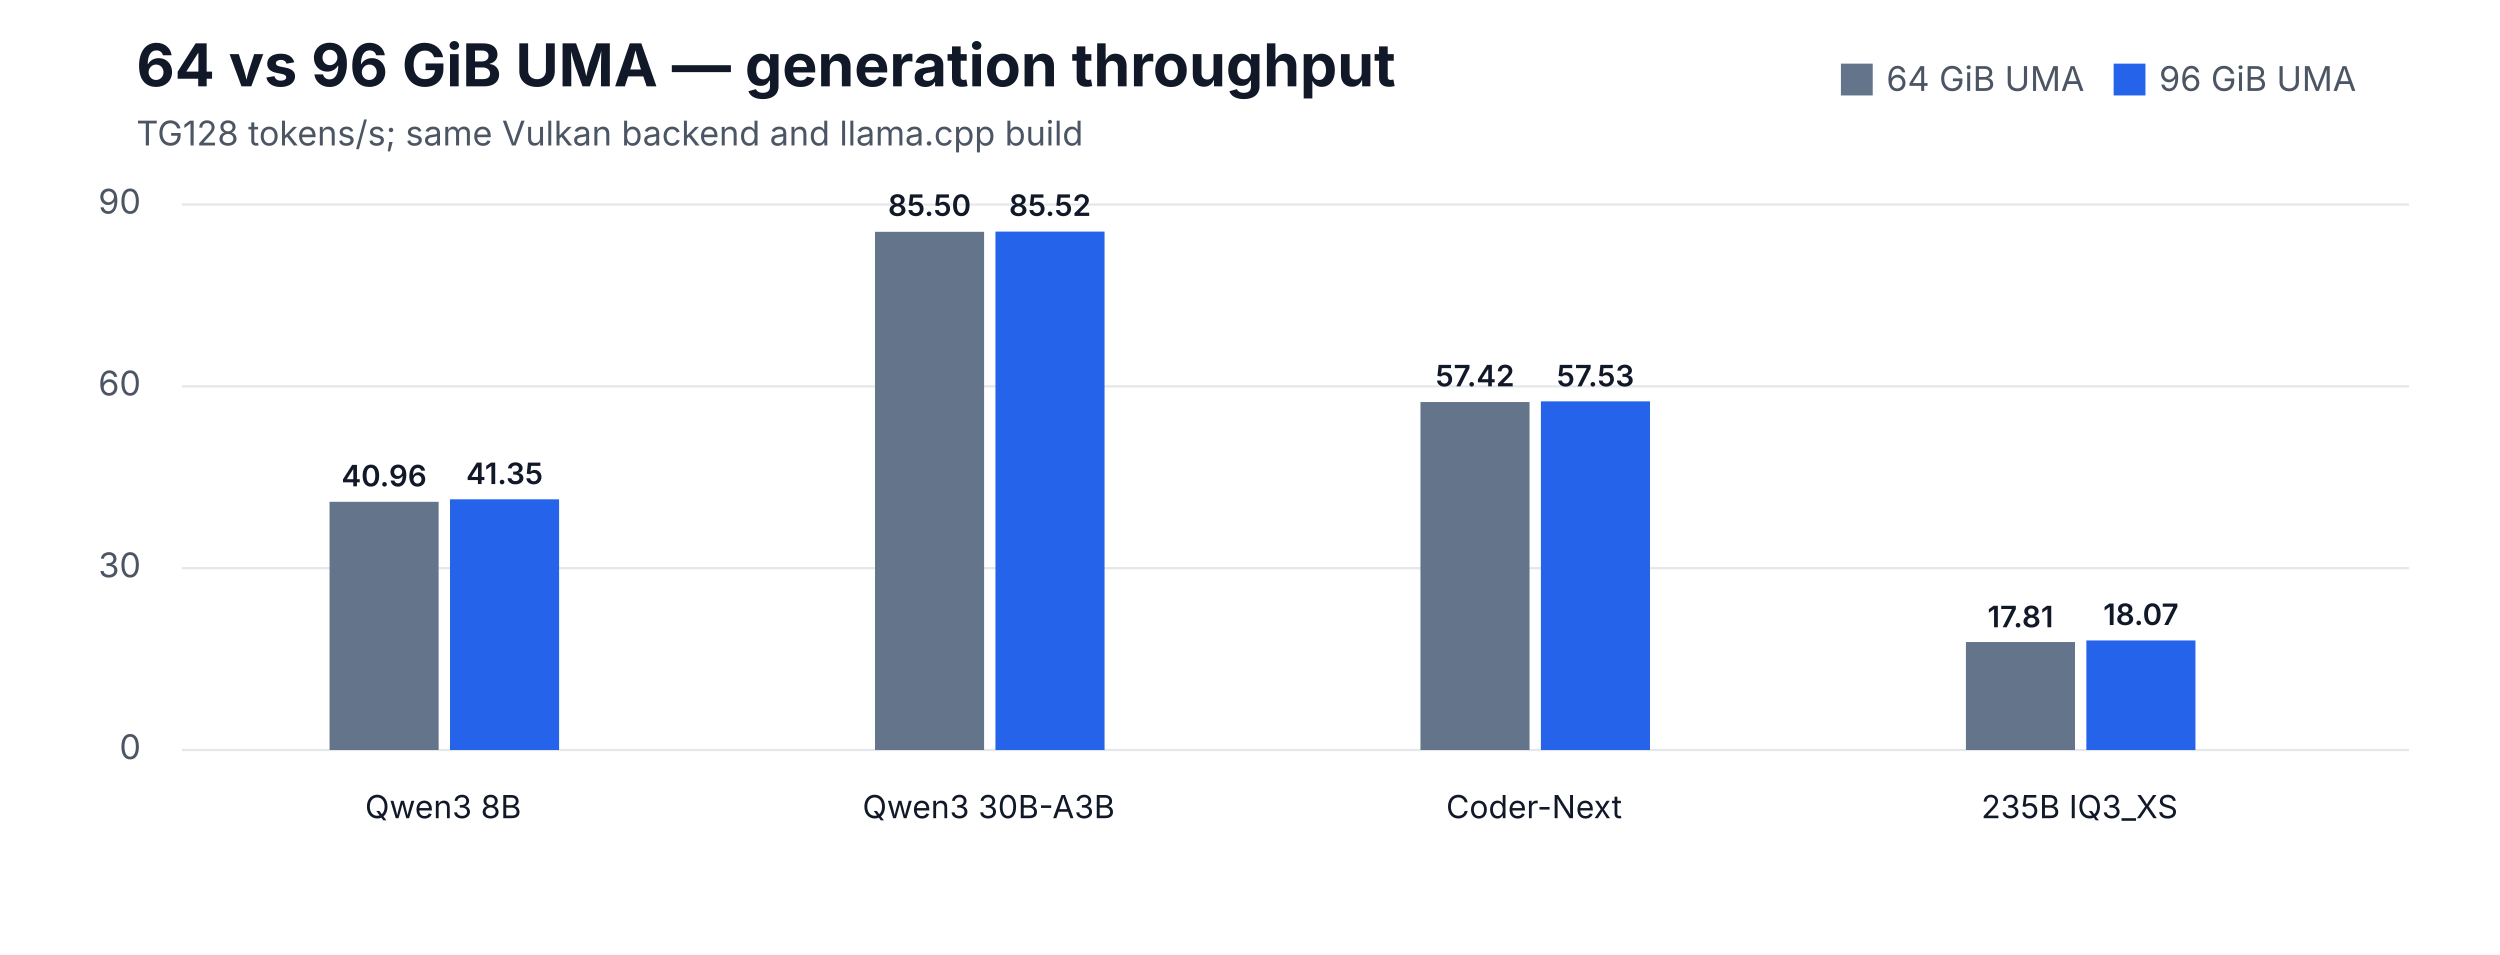
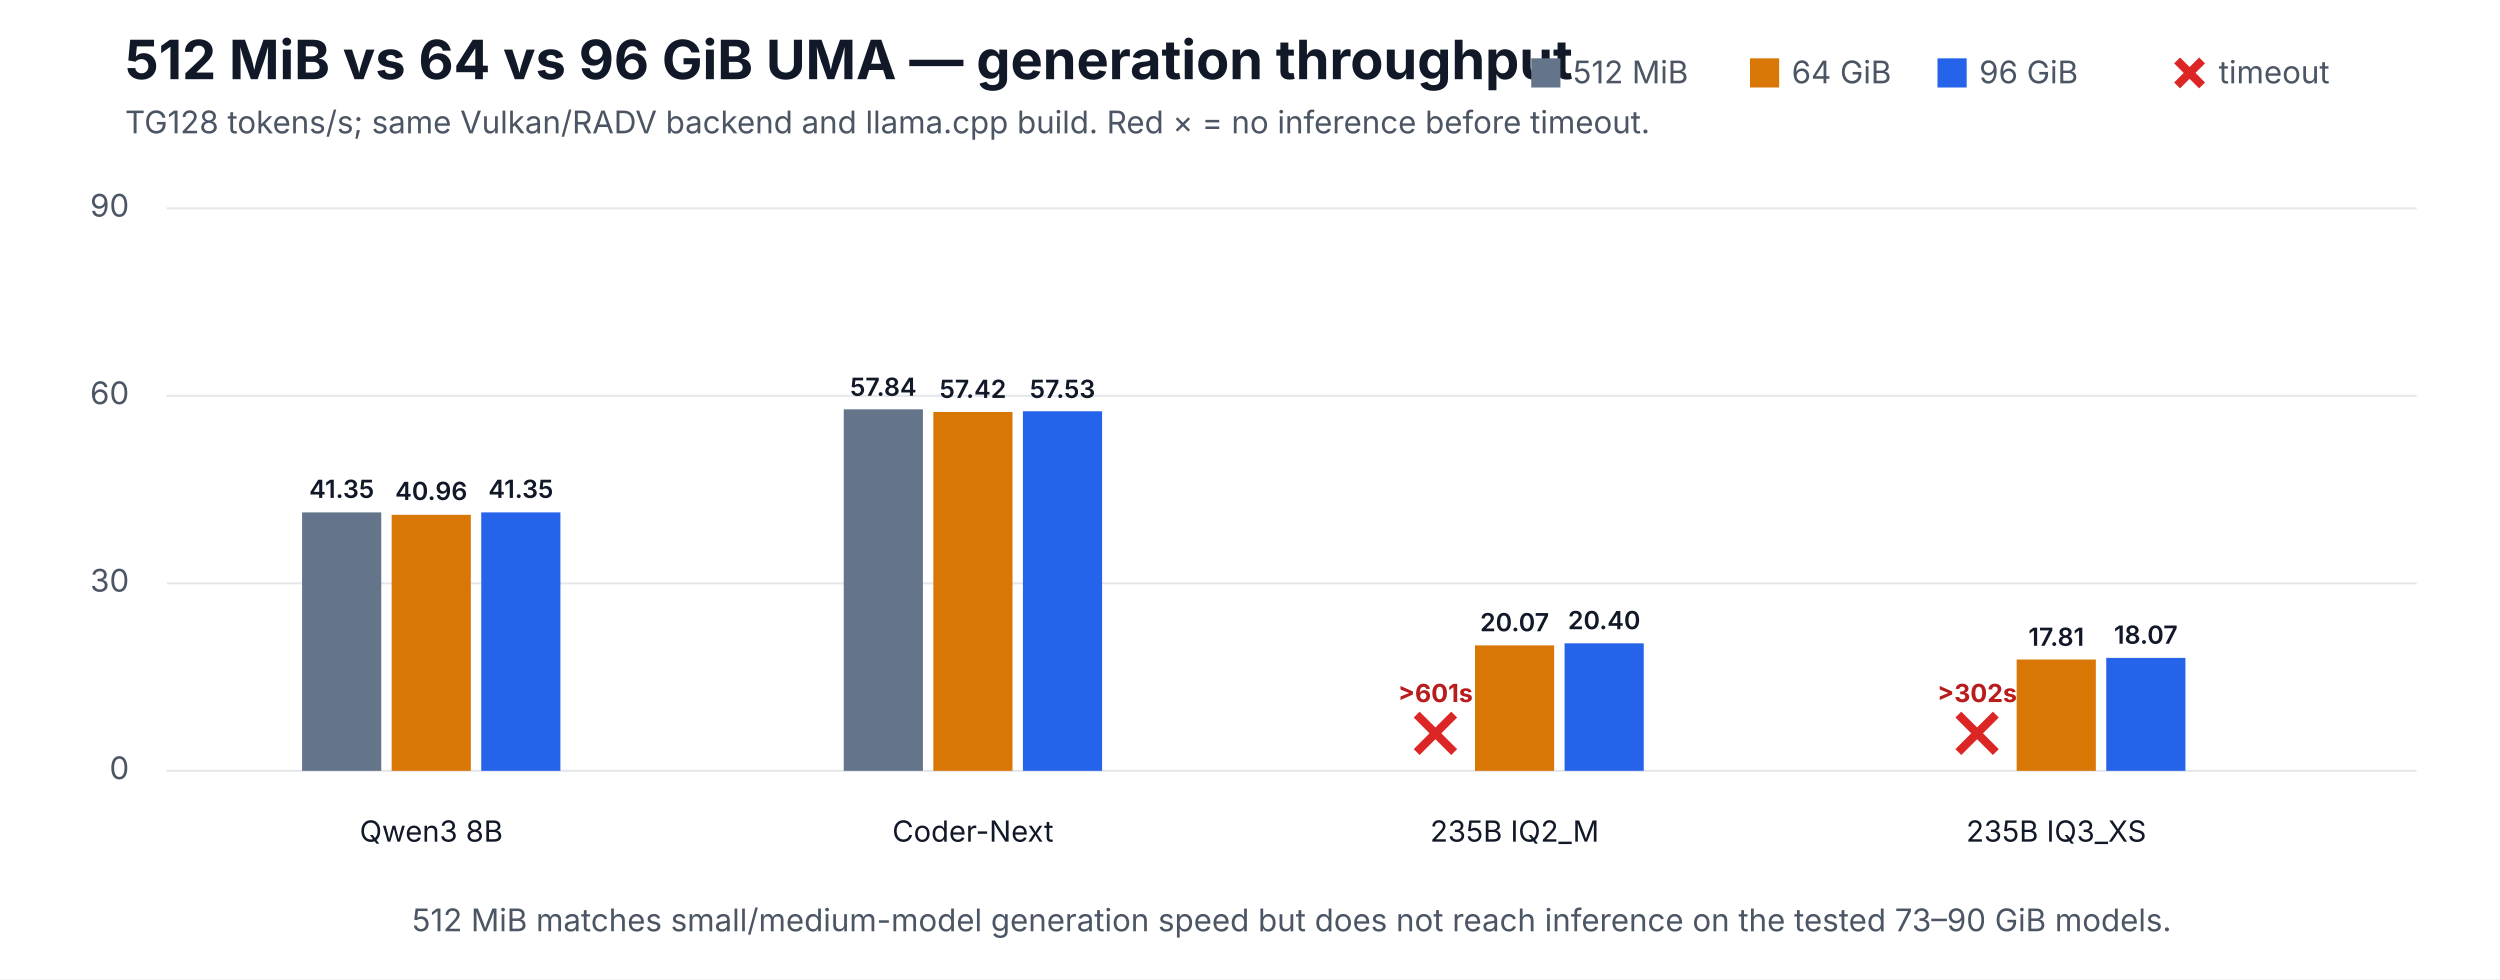
- <svg xmlns="http://www.w3.org/2000/svg" width="1100" height="420" viewBox="0 0 1100 420">
-   <style>text{font-family:Inter,Arial,sans-serif;fill:#111827}.title{font-size:26px;font-weight:700}.sub{font-size:15px;fill:#4b5563}.lab{font-size:14px}.val{font-size:13px;font-weight:600}.grid{stroke:#e5e7eb}.a{fill:#64748b}.b{fill:#2563eb}</style>
+ <svg xmlns="http://www.w3.org/2000/svg" width="1200" height="470" viewBox="0 0 1200 470">
+   <style>
+ text{font-family:Inter,Arial,sans-serif;fill:#111827}.title{font-size:26px;font-weight:700}.sub{font-size:15px;fill:#4b5563}.lab{font-size:14px}.val{font-size:12px;font-weight:600}.grid{stroke:#e5e7eb}.u512{fill:#64748b}.u64{fill:#d97706}.u96{fill:#2563eb}.timeout{stroke:#dc2626;stroke-width:4}.timeoutText{font-size:12px;font-weight:700;fill:#b91c1c}
+ </style>
  <rect width="100%" height="100%" fill="white" />
-   <text x="60" y="38" class="title">64 vs 96 GiB UMA — generation throughput</text>
-   <text x="60" y="64" class="sub">TG128 tokens/s; same Vulkan backend and llama.cpp build</text>
-   <line x1="80" y1="330" x2="1060" y2="330" class="grid" />
-   <line x1="80" y1="250" x2="1060" y2="250" class="grid" />
-   <line x1="80" y1="170" x2="1060" y2="170" class="grid" />
-   <line x1="80" y1="90" x2="1060" y2="90" class="grid" />
-   <text x="62" y="334" class="sub" text-anchor="end">0</text>
-   <text x="62" y="254" class="sub" text-anchor="end">30</text>
-   <text x="62" y="174" class="sub" text-anchor="end">60</text>
-   <text x="62" y="94" class="sub" text-anchor="end">90</text>
-   <rect x="810" y="28" width="14" height="14" class="a" />
-   <text x="830" y="40" class="sub">64 GiB UMA</text>
-   <rect x="930" y="28" width="14" height="14" class="b" />
-   <text x="950" y="40" class="sub">96 GiB UMA</text>
+   <text x="60" y="38" class="title">512 MiB vs 64 vs 96 GiB UMA — generation throughput</text>
+   <text x="60" y="64" class="sub">TG128 tokens/s; same Vulkan/RADV backend and llama.cpp build. Red × = no inference before timeout.</text>
+   <line x1="80" y1="370" x2="1160" y2="370" class="grid" />
+   <line x1="80" y1="280" x2="1160" y2="280" class="grid" />
+   <line x1="80" y1="190" x2="1160" y2="190" class="grid" />
+   <line x1="80" y1="100" x2="1160" y2="100" class="grid" />
+   <text x="62" y="374" class="sub" text-anchor="end">0</text>
+   <text x="62" y="284" class="sub" text-anchor="end">30</text>
+   <text x="62" y="194" class="sub" text-anchor="end">60</text>
+   <text x="62" y="104" class="sub" text-anchor="end">90</text>
+   <rect x="735" y="28" width="14" height="14" class="u512" />
+   <text x="755" y="40" class="sub">512 MiB</text>
+   <rect x="840" y="28" width="14" height="14" class="u64" />
+   <text x="860" y="40" class="sub">64 GiB</text>
+   <rect x="930" y="28" width="14" height="14" class="u96" />
+   <text x="950" y="40" class="sub">96 GiB</text>
+   <line x1="1045" y1="29" x2="1057" y2="41" class="timeout" />
+   <line x1="1057" y1="29" x2="1045" y2="41" class="timeout" />
+   <text x="1065" y="40" class="sub">timeout</text>
  <g>
-     <rect x="145" y="220.8" width="48" height="109.2" class="a" />
-     <rect x="198" y="219.7" width="48" height="110.3" class="b" />
-     <text x="195" y="360" text-anchor="middle" class="lab">Qwen3 8B</text>
-     <text x="169" y="214" text-anchor="middle" class="val">40.96</text>
-     <text x="222" y="213" text-anchor="middle" class="val">41.35</text>
+     <rect x="145" y="245.95" width="38" height="124.05" class="u512" />
+     <rect x="188" y="247.12" width="38" height="122.88" class="u64" />
+     <rect x="231" y="245.95" width="38" height="124.05" class="u96" />
+     <text x="207" y="404" text-anchor="middle" class="lab">Qwen3 8B</text>
+     <text x="164" y="239" text-anchor="middle" class="val">41.35</text>
+     <text x="207" y="240" text-anchor="middle" class="val">40.96</text>
+     <text x="250" y="239" text-anchor="middle" class="val">41.35</text>
  </g>
  <g>
-     <rect x="385" y="102.0" width="48" height="228.0" class="a" />
-     <rect x="438" y="101.9" width="48" height="228.1" class="b" />
-     <text x="435" y="360" text-anchor="middle" class="lab">Qwen3 30B-A3B</text>
-     <text x="409" y="95" text-anchor="middle" class="val">85.50</text>
-     <text x="462" y="95" text-anchor="middle" class="val">85.52</text>
+     <rect x="405" y="196.48" width="38" height="173.52" class="u512" />
+     <rect x="448" y="197.74" width="38" height="172.26" class="u64" />
+     <rect x="491" y="197.41" width="38" height="172.59" class="u96" />
+     <text x="467" y="404" text-anchor="middle" class="lab">Coder-Next</text>
+     <text x="424" y="190" text-anchor="middle" class="val">57.84</text>
+     <text x="467" y="191" text-anchor="middle" class="val">57.42</text>
+     <text x="510" y="191" text-anchor="middle" class="val">57.53</text>
  </g>
  <g>
-     <rect x="625" y="176.9" width="48" height="153.1" class="a" />
-     <rect x="678" y="176.6" width="48" height="153.4" class="b" />
-     <text x="675" y="360" text-anchor="middle" class="lab">Coder-Next</text>
-     <text x="649" y="170" text-anchor="middle" class="val">57.42</text>
-     <text x="702" y="170" text-anchor="middle" class="val">57.53</text>
+     <line x1="680" y1="343" x2="698" y2="361" class="timeout" />
+     <line x1="698" y1="343" x2="680" y2="361" class="timeout" />
+     <rect x="708" y="309.79" width="38" height="60.21" class="u64" />
+     <rect x="751" y="308.80" width="38" height="61.20" class="u96" />
+     <text x="727" y="404" text-anchor="middle" class="lab">235B IQ2_M</text>
+     <text x="689" y="337" text-anchor="middle" class="timeoutText">&gt;601s</text>
+     <text x="727" y="303" text-anchor="middle" class="val">20.07</text>
+     <text x="770" y="302" text-anchor="middle" class="val">20.40</text>
  </g>
  <g>
-     <rect x="865" y="282.5" width="48" height="47.5" class="a" />
-     <rect x="918" y="281.8" width="48" height="48.2" class="b" />
-     <text x="915" y="360" text-anchor="middle" class="lab">235B IQ3_XS</text>
-     <text x="889" y="276" text-anchor="middle" class="val">17.81</text>
-     <text x="942" y="275" text-anchor="middle" class="val">18.07</text>
+     <line x1="940" y1="343" x2="958" y2="361" class="timeout" />
+     <line x1="958" y1="343" x2="940" y2="361" class="timeout" />
+     <rect x="968" y="316.57" width="38" height="53.43" class="u64" />
+     <rect x="1011" y="315.79" width="38" height="54.21" class="u96" />
+     <text x="987" y="404" text-anchor="middle" class="lab">235B IQ3_XS</text>
+     <text x="949" y="337" text-anchor="middle" class="timeoutText">&gt;302s</text>
+     <text x="987" y="310" text-anchor="middle" class="val">17.81</text>
+     <text x="1030" y="309" text-anchor="middle" class="val">18.07</text>
  </g>
+   <text x="620" y="447" text-anchor="middle" class="sub">512 MiB matches small/medium-model generation speed but does not reach inference on the tested 73–90 GiB models.</text>
</svg>
